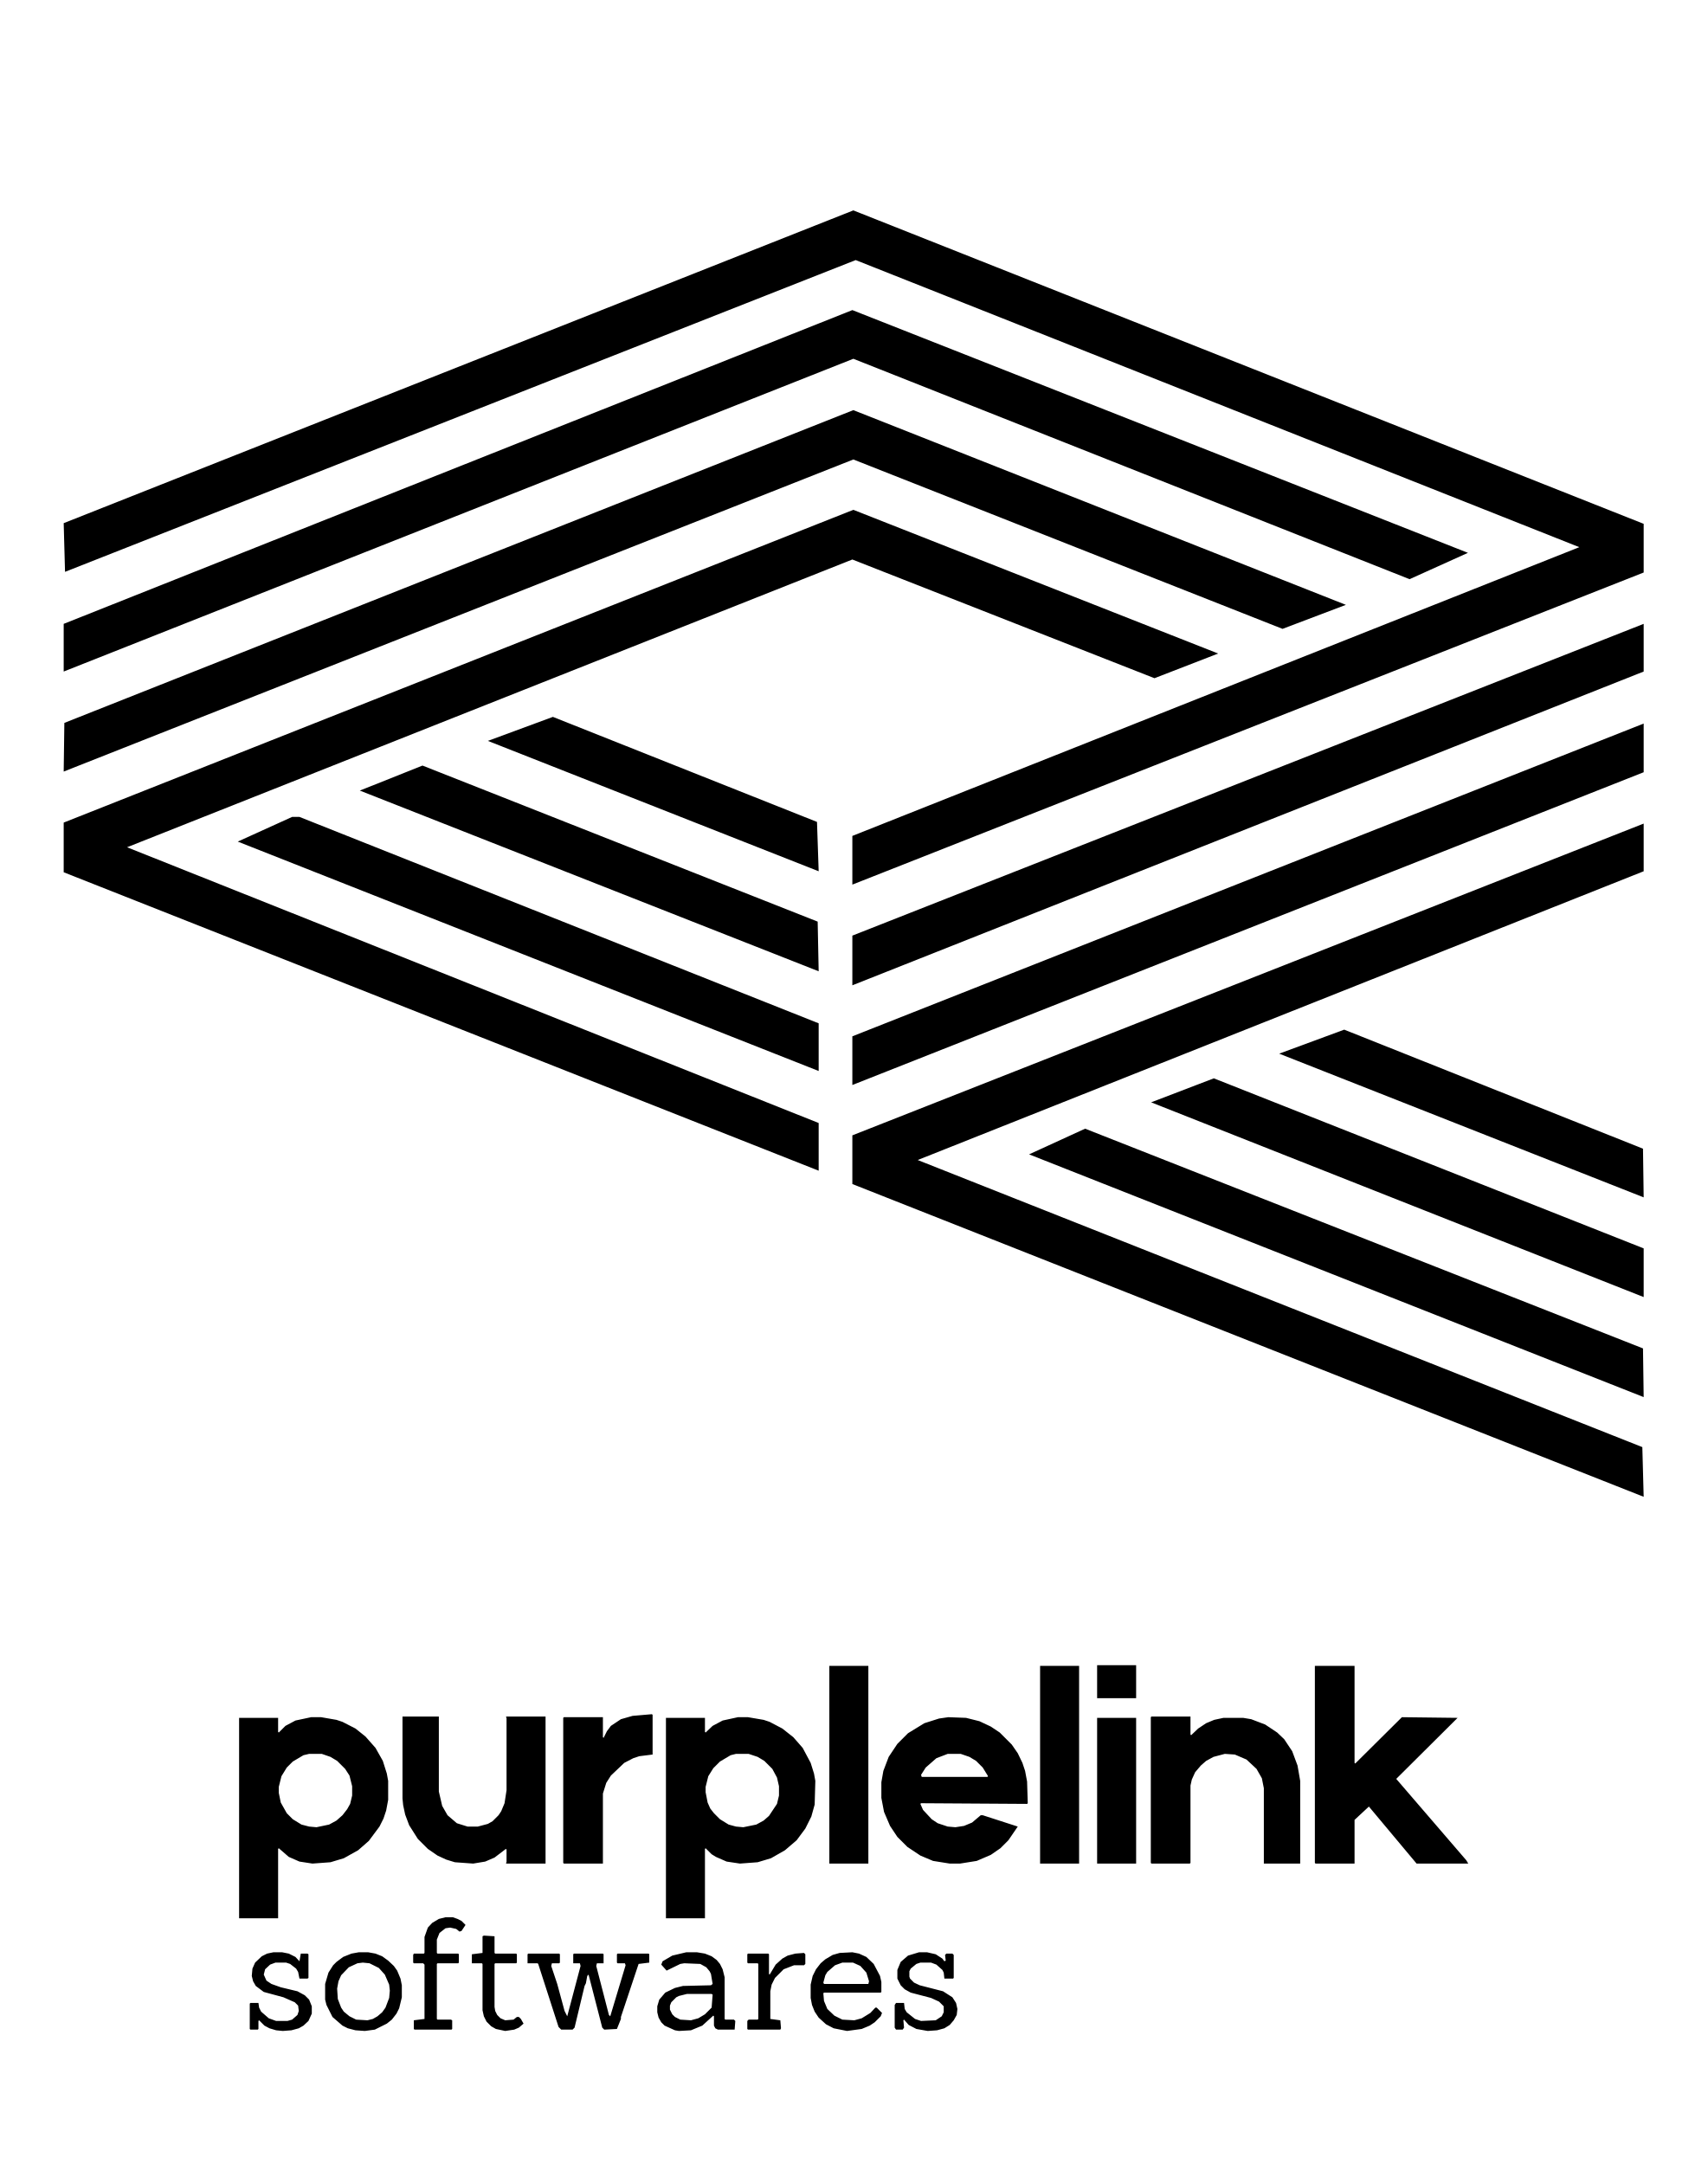
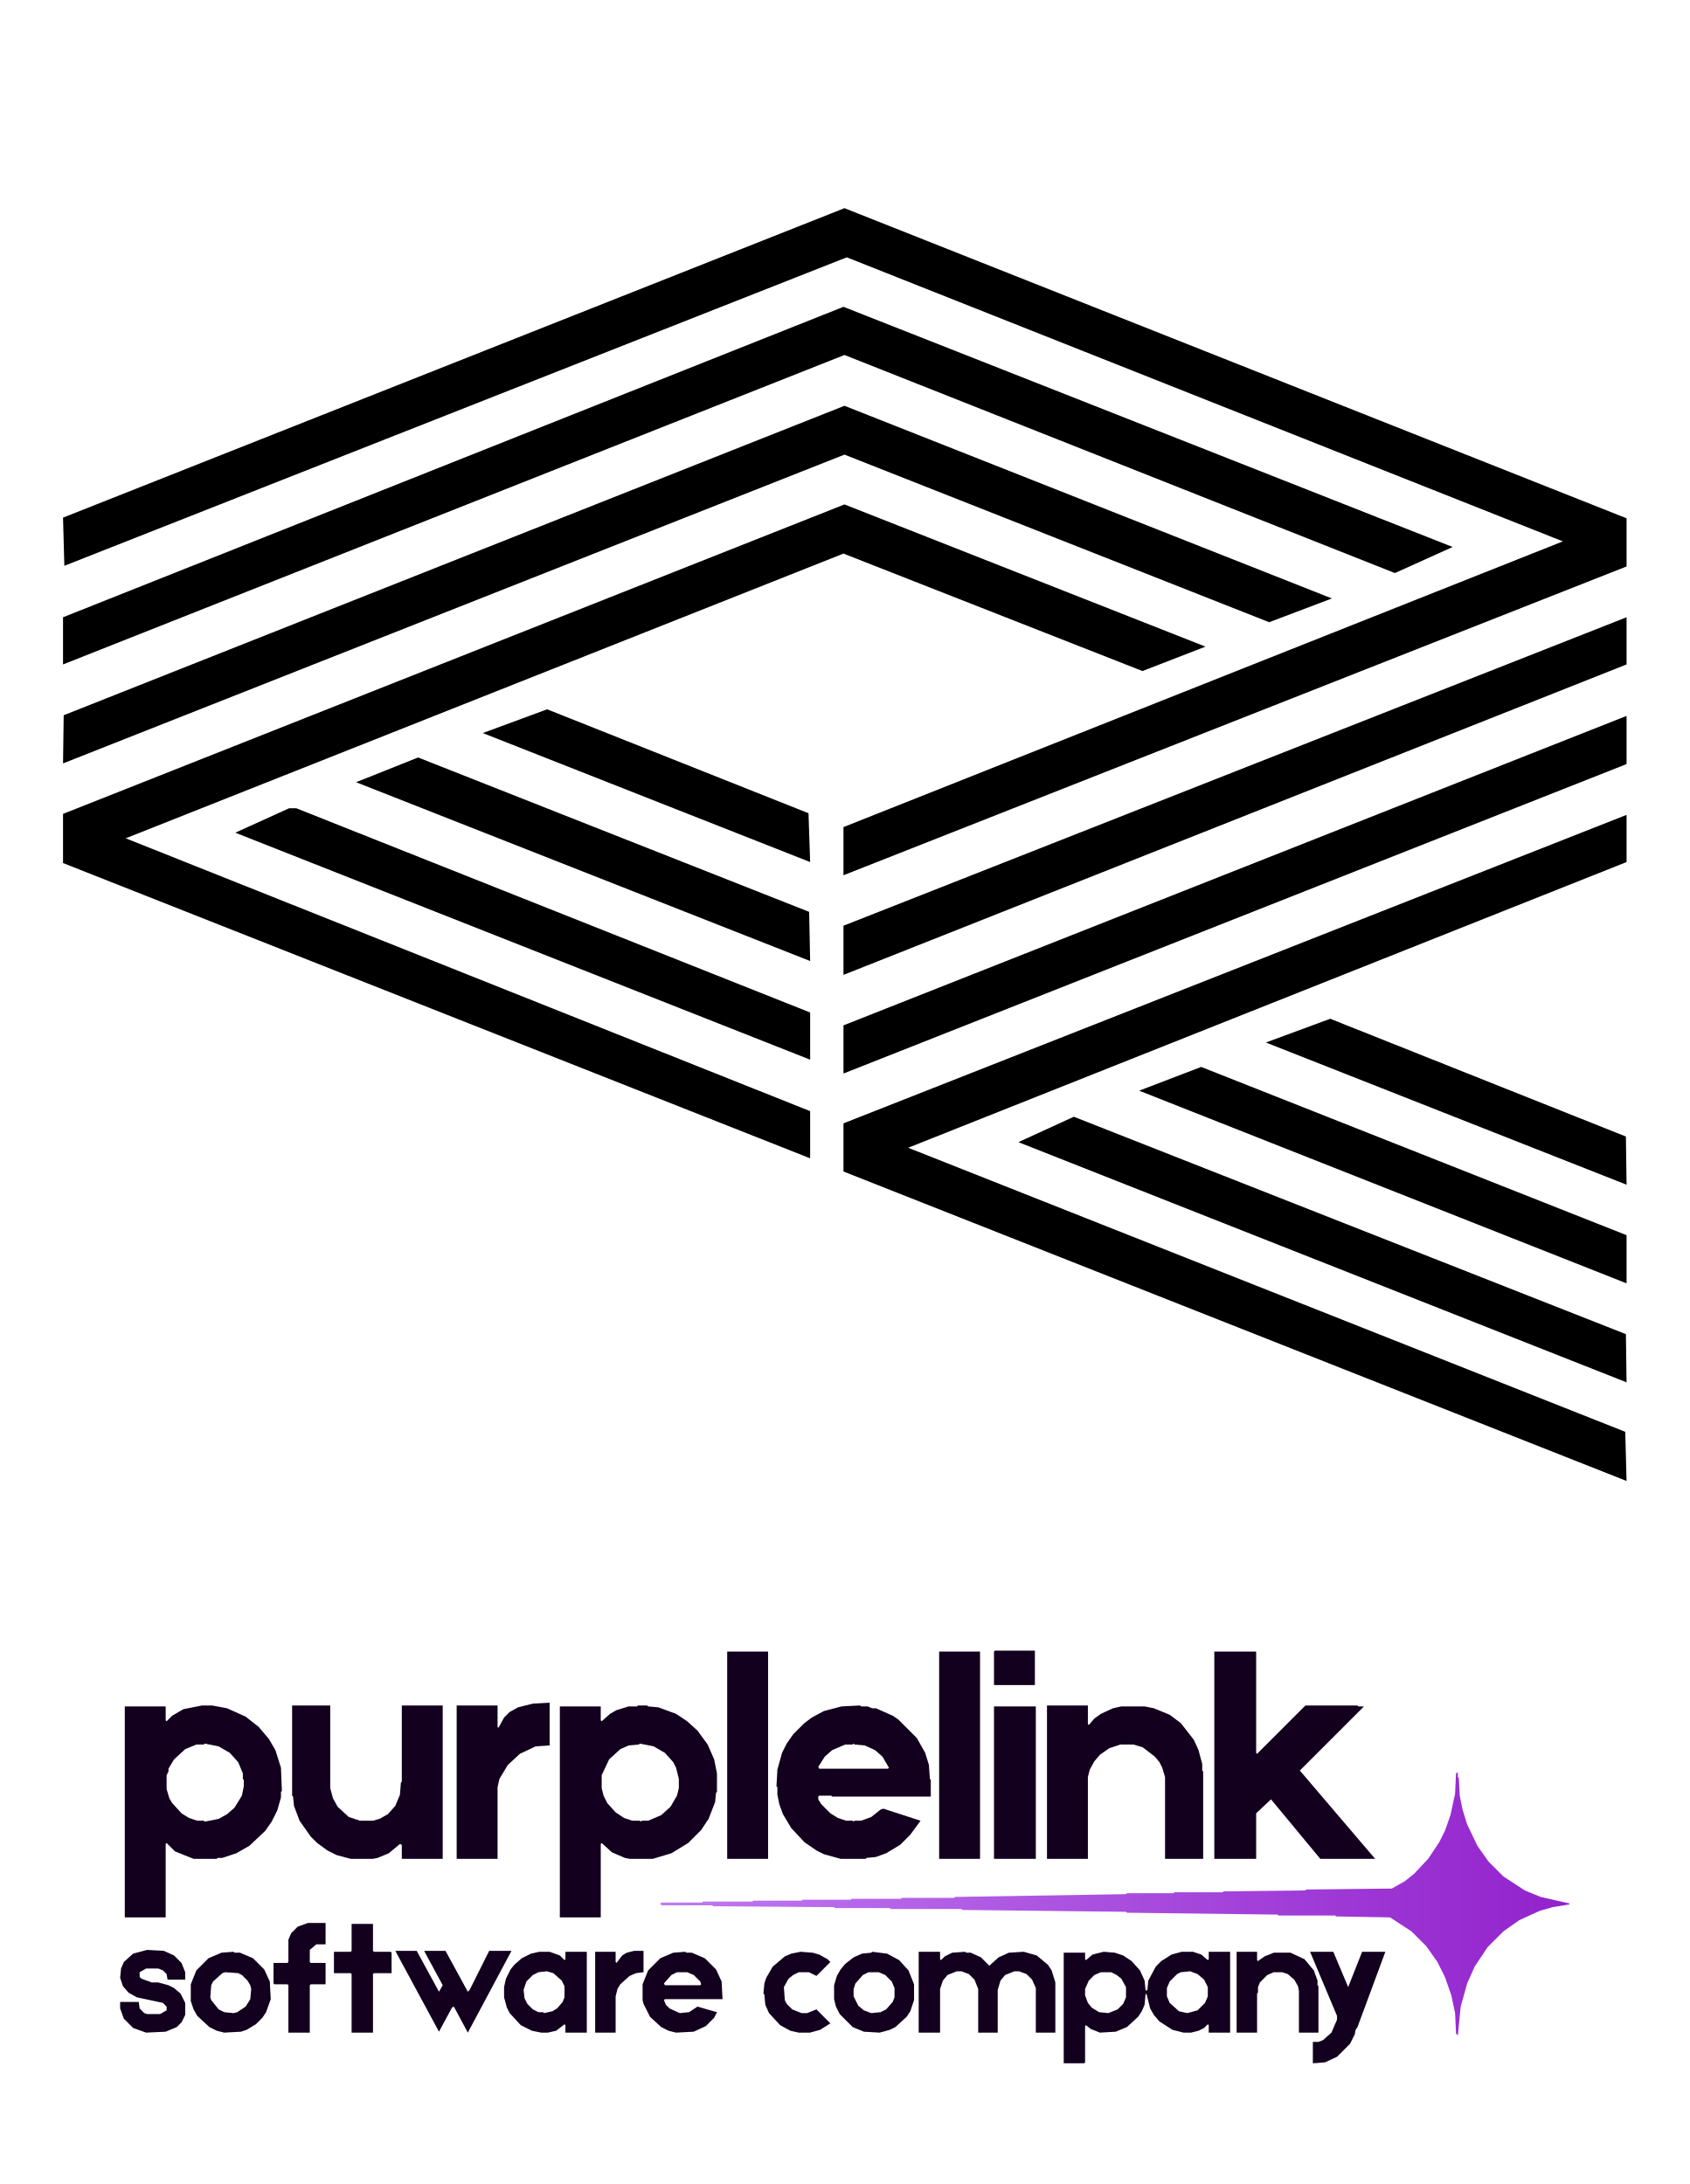
- <svg xmlns="http://www.w3.org/2000/svg" role="img" aria-label="Purplelink softwares" viewBox="0 0 512 649">
+ <svg xmlns="http://www.w3.org/2000/svg" role="img" aria-label="Purplelink software company" viewBox="0 0 512 662">
  <defs>
    <linearGradient id="a" x1="0" x2="0" y1="40" y2="472" gradientUnits="userSpaceOnUse">
      <stop offset="0" stop-color="oklch(70% 0.18 310)" />
      <stop offset="1" stop-color="oklch(52% 0.24 310)" />
    </linearGradient>
  </defs>
+   <defs>
+     <linearGradient id="pl-accent" x1="0" y1="0" x2="1" y2="0">
+       <stop offset="0" stop-color="#c07af1" />
+       <stop offset="1" stop-color="#9222cc" />
+     </linearGradient>
+   </defs>
  <path fill="url(#a)" fill-rule="evenodd" d="M308.6 346.2L492.9 419L492.7 404.4L325.4 338.5ZM345.2 330.6L492.9 389L492.9 374.4L364 323.4ZM383.6 316L492.9 359.1L492.7 344.5L403.1 308.8ZM492.9 247L255.6 340.5L255.6 355.1L492.9 448.9L492.5 434L275.2 347.9L492.9 261.3ZM71.3 252.4L245.5 321.2L245.5 306.9L89.8 245L87.6 245ZM107.9 237.1L245.5 291.3L245.2 276.4L126.7 229.6ZM492.9 217L255.6 310.8L255.6 325.4L492.9 231.6ZM146.3 222.2L245.5 261.3L245 246.5L165.8 215ZM492.9 187.1L255.6 280.6L255.6 295.5L492.9 201.4ZM365.3 196L255.9 152.9L19.1 246.7L19.1 261.6L245.5 351.1L245.5 336.8L38.1 254.1L255.6 167.8L346.2 203.4ZM403.6 181.4L255.9 123L19.3 216.8L19.1 231.4L255.9 137.8L384.6 188.6ZM440.2 165.8L255.6 93L19.1 187.1L19.1 201.4L255.9 107.6L422.7 173.7ZM19.1 156.9L19.5 171.5L256.6 78L473.6 164.1L255.6 250.7L255.6 265.3L492.9 171.7L492.9 157.1L255.9 63.1Z" />
-   <path fill="oklch(14% 0.07 310)" fill-rule="evenodd" d="M158.2 586.1L158.2 588.8L161.2 588.8L161.4 589L167.5 607.9L168.3 608.7L171.7 608.7L172.3 608.1L175.3 595.6L175.7 594.8L176.1 592.6L176.5 592.2L180.6 608.1L181.2 608.7L185 608.5L186.2 605.5L186.2 604.9L191.5 589L194.7 588.6L194.7 586.1L194.5 585.9L185.2 585.9L185 586.1L185 588.6L185.2 588.8L187.4 588.8L187.6 589.4L183 604.7L182.6 604.3L178.8 589.6L179 588.8L181 588.8L181 586.1L180.8 585.9L172.1 585.9L171.9 586.1L171.9 588.8L173.9 588.8L174.1 589.6L170.1 604.7L169.3 603.1L167.1 595L165.3 589.6L165.5 588.8L167.7 588.8L167.9 588.6L167.9 586.1L167.7 585.9L158.4 585.9ZM241.1 585.7L238.5 585.9L236.2 586.5L234.6 587.4L232.6 589.2L230.8 592.2L230.6 592L230.6 586.1L230.4 585.9L224.3 585.9L224.1 586.1L224.1 588.6L224.3 588.8L227.2 588.8L227.4 589L227.4 605.5L227.2 605.7L224.5 605.7L224.1 606.1L224.1 608.5L224.3 608.7L234 608.7L234.2 608.3L234 605.9L231 605.5L231 597.2L231.4 595.2L232.4 593.2L235 590.6L238.1 589.4L241.1 589.4L241.5 589L241.5 586.1ZM285.6 585.9L283.8 585.9L283.4 586.3L283.6 588L283.2 588.2L282.6 587.4L280.6 586.1L278 585.5L275.6 585.5L272.3 586.5L270.1 588.4L269.1 590.8L269.1 593.4L270.1 595.4L271.3 596.6L273.1 597.6L279.2 599.2L281.6 600.3L283 601.7L283 603.5L282.4 604.7L280.6 605.9L276.2 606.1L274.4 605.5L271.9 603.5L271.3 602.5L271.1 600.7L268.7 600.7L268.3 601.3L268.3 608.1L268.7 608.7L270.7 608.7L271.1 608.1L270.9 605.9L271.1 605.7L272.5 607.3L274.8 608.5L278.2 609.1L281 608.9L283.2 608.3L284.8 607.3L286 605.9L286.9 604.3L287.1 602.5L286.7 600.7L285.6 599L282.8 597.2L275.8 595.4L274.1 594.6L272.9 593.4L272.7 592.8L272.7 591.2L273.1 590.4L274.8 589L276 588.6L279.2 588.6L280.8 589.2L282.6 590.8L283 591.6L283.2 593.4L285.8 593.4L286 593.2L286 586.3ZM251.8 585.7L249.7 586.3L247.5 587.6L246.1 588.8L244.7 590.6L243.7 592.6L243.1 595.2L243.1 599.2L243.5 601.3L244.3 603.3L245.5 605.1L247.7 607.1L250 608.3L254 609.1L258.4 608.5L260.8 607.5L262.3 606.5L264.1 604.7L264.5 603.7L262.9 602.1L262.5 602.1L261 603.7L258.4 605.3L256.2 605.9L252.6 605.7L250.2 604.5L248.1 602.5L247.1 600.1L246.9 597.8L247.1 597.6L264.1 597.6L264.3 597.4L264.3 594.4L263.9 592.6L262 589L259.8 586.9L257.6 585.9L255.6 585.5ZM246.9 594.6L247.5 592.4L248.1 591.4L250.4 589.4L252.6 588.6L255.8 588.6L258 589.6L259.8 591.6L260.6 594.2L260.4 595L247.1 595ZM198.7 588.2L198.3 589.2L199.9 591L204 589L205.2 588.8L210 589L211.8 590L212.8 591.2L213.2 592L213.7 595L213.2 595.4L204.8 595.6L202.4 596.2L199.5 597.6L197.7 599.7L197.1 601.7L197.1 603.5L197.5 605.1L198.3 606.5L199.3 607.5L202.4 608.9L203.6 609.1L207.2 608.9L210.6 607.5L213.9 604.5L214.1 604.7L214.1 607.5L214.5 608.3L215.3 608.7L220.3 608.7L220.5 606.1L220.1 605.7L217.5 605.7L217.3 605.5L217.3 593L216.7 590.6L215.9 589L214.9 587.8L213.4 586.7L211.4 585.9L209 585.5L205.8 585.5L201.6 586.5ZM200.9 602.7L200.9 601.5L201.3 600.5L202.8 599L203.6 598.6L206 598L213.4 598L213.7 598.2L213.4 602.1L211.4 604.1L209.4 605.3L207.2 605.9L204 605.7L202.4 604.9L201.6 604.1ZM105.4 585.9L102.9 586.9L100.9 588.4L99.9 589.4L98.5 591.6L97.5 595L97.5 599.7L97.9 601.3L99.7 604.9L102.7 607.5L104.3 608.3L106.6 608.9L109.4 609.1L112.4 608.7L116 606.9L117.5 605.7L118.9 603.9L119.7 602.3L120.5 599L120.5 595.4L120.1 593.4L119.1 591L118.1 589.6L116.4 588L114.6 586.7L112.6 585.9L110.4 585.5L107.6 585.5ZM107.2 588.8L108.8 588.6L110.8 588.8L113.6 590.2L115.4 592.2L116.7 595.2L116.9 597L116.7 599.2L115.6 602.1L114.6 603.5L113.2 604.7L111.8 605.5L110.2 605.9L106.8 605.7L104.8 604.7L103.1 603.3L102.3 602.1L101.3 599.5L101.1 596.4L101.5 594.2L102.3 592.4L104.6 590ZM92.2 585.9L90.2 585.9L89.8 588.2L88.6 586.9L86.6 585.9L84.6 585.5L82 585.5L80.1 585.9L78.5 586.7L76.5 588.6L75.7 590.4L75.5 592.6L75.9 594.2L76.7 595.6L79.1 597.4L85 599L88.4 600.5L89.4 601.5L89.6 603.1L89.2 604.3L87.6 605.7L86.2 606.1L82.8 606.1L80.6 605.3L78.3 603.3L77.7 602.1L77.5 600.7L75.1 600.7L74.9 600.9L74.9 608.5L75.1 608.7L77.3 608.7L77.5 608.5L77.5 606.1L77.7 605.9L79.3 607.5L80.8 608.3L82.8 608.9L84.8 609.1L87.4 608.9L89.6 608.3L91 607.5L92.5 606.1L93.5 603.9L93.5 601.7L92.7 599.7L91.4 598.4L89.2 597.2L84.2 596L81.4 595L79.9 594L79.1 592.2L79.5 590.6L81 589.2L82.6 588.6L85.8 588.6L87 589L88.8 590.4L89.4 591.4L89.8 593.4L92.2 593.4L92.5 593.2L92.5 586.1ZM145.1 580.5L144.7 580.7L144.7 585.7L141.5 586.1L141.5 588.8L144.5 588.8L144.7 589L144.7 602.9L145.1 604.7L145.9 606.3L147.3 607.7L148.7 608.5L151.5 609.1L154.2 608.7L155.6 608.1L157 606.9L156.2 605.5L155.6 604.9L155 604.9L154 605.7L151.5 605.9L150.1 605.3L149.1 604.3L148.5 603.1L148.3 601.9L148.3 589L148.5 588.8L154.8 588.8L155 588.6L155 586.1L154.8 585.9L148.5 585.9L148.3 585.7L148.3 580.7ZM137.2 575.5L135.8 575L133.6 575L131.6 575.5L129.6 576.7L128.3 578.1L127.3 580.9L127.3 585.7L127.1 585.9L124.1 585.9L123.9 586.3L123.9 588.6L124.1 588.8L126.9 588.8L127.3 589.2L127.3 605.5L124.1 605.9L124.1 608.5L124.3 608.7L135.4 608.7L135.6 608.5L135.6 605.9L135.2 605.7L131.2 605.7L131 605.5L131 589L131.2 588.8L137.4 588.8L137.6 588.6L137.6 586.1L137.4 585.9L131.2 585.9L131 585.7L131 581.7L131.8 579.7L133.6 578.3L135 578.1L136.8 578.5L137.8 579.3L138.4 579.1L139.6 577.3L138.4 576.1ZM329 515.2L329 558.9L340.7 558.9L340.7 515.2ZM281.6 515.4L277.2 516.8L272.3 519.8L269.1 523L266.5 526.9L264.9 531.1L264.3 534.5L264.3 539.2L265.1 543.4L266.9 547.6L269.1 550.9L272.1 553.9L276 556.5L279.8 558.1L284.8 558.9L287.9 558.9L292.9 558.1L297.1 556.3L300 554.3L302.4 551.9L305.2 547.8L294.7 544.4L294.1 544.4L291.5 546.6L289.1 547.6L286.5 548L284.2 547.8L281.2 546.8L279.4 545.6L276.8 542.8L276 541L276.2 540.8L308 541L308.2 540.8L308 534.3L307.4 531.1L306.6 528.7L305.2 525.8L303.4 523.2L299.8 519.6L297.1 517.8L293.7 516.2L289.7 515.2L284.4 515ZM276.2 532.3L277.6 530.1L280.8 527.3L284.2 526L288.1 526L290.7 526.9L292.7 528.1L294.7 530.1L296.3 532.7L296.1 532.9L276.4 532.9ZM234.6 518.4L230.8 516.4L229 515.8L224.3 515L221.3 515L216.7 516L213.7 517.6L211.6 519.6L211.4 519.4L211.4 515.2L199.7 515.2L199.7 575.3L211.4 575.3L211.4 554.5L211.6 554.3L213.4 556.1L214.7 556.9L217.9 558.3L221.9 558.9L227.2 558.5L231.2 557.3L235.4 554.9L238.9 551.9L241.5 548.4L243.3 544.8L244.3 541.2L244.5 534.1L244.1 531.9L243.1 528.7L240.7 524.2L237.9 521ZM219.1 526.4L220.7 526L224.5 526L227.2 526.9L229.2 528.1L231.6 530.5L233 533.1L233.6 535.7L233.6 538.5L233 541L230.6 544.6L229 546L226.8 547.2L222.9 548L220.7 547.8L218.5 547.2L215.9 545.6L214.1 543.8L213 542.4L212.2 540.6L211.6 537.5L211.6 535.9L212.4 532.7L213.9 530.3L215.9 528.3ZM106.6 518.4L102.7 516.4L100.9 515.8L96.3 515L93.3 515L88.6 516L85.6 517.6L83.6 519.6L83.4 519.4L83.4 515.2L71.7 515.2L71.7 575.3L83.4 575.3L83.4 554.5L83.6 554.3L86.6 556.9L89.8 558.3L93.7 558.9L99.1 558.5L103.1 557.3L107.4 554.9L110.6 552.1L113.8 547.8L115 545.4L115.8 543L116.4 539.8L116.4 534.1L116 531.9L114.8 528.1L112.6 524.2L109.6 520.8ZM91 526.4L92.7 526L96.5 526L99.1 526.9L101.1 528.1L103.5 530.5L104.8 532.5L105.6 535.7L105.6 538.5L105 541L104.1 542.6L102.7 544.4L100.9 546L98.7 547.2L94.9 548L92.7 547.8L90.4 547.2L87.8 545.6L86 543.8L84.2 540.6L83.6 537.7L83.6 535.9L84.4 532.7L86 530.1L87.8 528.3ZM345.1 515L345.1 558.7L345.3 558.9L356.8 558.9L357 558.7L357 535.5L357.4 533.7L358.4 531.5L360.1 529.5L361.7 528.1L363.9 526.9L367.3 526L370.3 526.2L373.8 527.7L376.8 530.5L378.4 533.3L379 536.3L379 558.9L389.9 558.9L389.9 534.1L389.1 529.5L387.5 525.2L385.1 521.6L383 519.6L379.4 517.2L375.2 515.6L372.8 515.2L366.9 515.2L364.1 515.8L361.7 516.8L359.3 518.4L357.2 520.4L357 520.2L357 514.8L345.3 514.8ZM120.7 514.8L120.7 539.4L120.9 541.4L121.5 544.2L122.7 547.4L125.3 551.5L128.3 554.5L131.2 556.5L133.8 557.7L136.4 558.5L141.9 558.9L145.5 558.3L148.3 557.1L151.7 554.5L151.9 554.7L151.9 558.5L151.7 558.7L151.9 558.9L163.6 558.9L163.6 514.8L151.9 514.8L151.7 515L151.9 515.2L151.9 536.9L151.3 540.8L150.3 543.2L149.5 544.4L147.7 546.2L146.3 547L143.3 547.8L140.2 547.8L137 546.8L134.2 544.4L132.6 541.6L131.6 537.3L131.6 514.8ZM195.5 514.1L189.7 514.6L186.2 515.6L183.2 517.6L182 519.2L181 521.2L180.8 521L180.8 515L169.1 515L168.9 515.2L168.9 558.7L169.1 558.9L180.8 558.9L180.8 537.9L181.8 534.7L183.2 532.5L187.2 528.7L189.9 527.3L191.7 526.7L195.7 526.2L195.7 514.3ZM394.3 499.6L394.3 558.7L394.5 558.9L406.2 558.9L406.2 545.8L410.5 541.8L424.8 558.9L440.3 558.9L439.7 557.9L418.7 533.5L437.1 515.2L420.4 515L406.4 528.9L406.2 528.7L406.2 499.6ZM311.9 499.6L311.9 558.9L323.6 558.9L323.6 499.6ZM248.7 499.6L248.7 558.9L260.4 558.9L260.4 499.6ZM329 499.4L329 509.3L340.7 509.3L340.7 499.4Z" />
+   <g transform="translate(35.84 499.77) scale(0.28171)">
+     <path fill="#12001e" fill-rule="evenodd" d="M1363 326L1338 326L1323 364L1307 326L1282 326L1311 395L1311 399L1305 413L1296 421L1291 423L1285 423L1285 446L1298 445L1311 439L1325 425L1330 415L1331 410L1333 407ZM1203 326L1203 413L1225 413L1225 371L1226 370L1226 364L1228 359L1236 351L1243 348L1252 348L1258 350L1265 356L1269 363L1270 368L1270 413L1291 413L1291 363L1290 362L1290 357L1286 346L1276 334L1261 327L1243 327L1233 331L1226 336L1225 335L1225 326ZM1017 327L1017 446L1039 446L1040 445L1040 406L1041 405L1046 409L1056 413L1073 412L1085 407L1097 396L1101 390L1104 383L1105 372L1106 371L1110 387L1114 394L1120 401L1134 410L1146 413L1154 413L1162 411L1168 408L1172 404L1173 405L1173 413L1196 413L1196 326L1173 326L1173 334L1172 335L1165 329L1156 326L1144 326L1133 329L1122 336L1116 342L1108 357L1107 367L1106 368L1105 367L1104 357L1099 346L1090 336L1081 330L1072 327L1060 326L1048 329L1041 335L1040 334L1040 327ZM1057 348L1068 348L1074 351L1079 355L1084 364L1084 375L1081 382L1075 388L1065 392L1055 391L1047 386L1043 381L1040 373L1040 366L1044 357L1050 351ZM1153 347L1161 350L1168 356L1172 364L1172 374L1169 381L1161 389L1150 392L1141 390L1131 381L1128 374L1128 365L1131 358L1139 350L1143 348ZM861 326L861 413L884 413L884 366L887 357L892 351L902 347L907 347L915 350L921 356L925 366L925 413L946 413L946 367L949 357L954 351L964 347L969 347L977 350L983 356L987 365L987 413L1008 413L1008 359L1004 346L1000 340L988 330L974 326L958 327L947 332L937 341L928 332L917 327L912 327L911 326L897 327L889 331L885 335L884 334L884 326ZM811 326L810 327L800 328L791 332L782 339L777 345L773 352L770 362L770 377L772 385L776 393L790 407L802 412L819 413L830 410L836 407L848 396L852 390L856 378L856 361L850 346L840 335L827 328ZM807 348L818 348L825 351L832 358L835 365L835 375L833 380L826 388L820 391L810 392L802 389L796 384L791 374L791 366L793 360L801 351ZM734 326L724 328L717 331L704 342L697 354L695 360L694 371L695 372L696 383L700 392L712 405L723 411L732 413L744 413L755 410L766 403L751 388L741 392L735 392L725 388L719 382L717 378L716 364L721 355L726 351L732 348L743 348L751 352L766 337L763 334L754 329L747 327ZM597 327L583 333L570 346L564 361L564 378L565 382L572 396L584 407L592 411L600 413L619 412L632 406L641 397L644 391L623 385L614 391L604 392L593 387L589 383L587 378L588 377L650 377L649 358L643 345L631 333L617 327L611 327L610 326ZM587 360L595 351L601 348L612 348L619 351L626 358L627 361L626 362L588 362ZM426 340L422 345L417 355L415 364L415 375L418 386L421 392L433 405L445 411L455 413L462 413L471 411L480 404L481 405L481 413L504 413L504 326L481 326L481 334L480 335L475 330L464 326L453 326L444 328L434 333ZM461 347L468 349L477 357L480 363L480 375L478 380L472 387L467 390L458 392L457 391L452 391L446 388L440 382L437 376L436 367L439 358L446 351L452 348ZM111 327L97 333L84 346L78 361L78 379L81 388L85 395L98 407L106 411L114 413L132 412L138 410L148 404L155 397L159 391L164 377L163 358L157 345L145 333L131 327L125 327L124 326ZM112 349L115 348L129 349L133 351L139 357L142 362L143 366L142 377L137 385L128 391L124 392L114 391L108 388L100 378L99 375L100 362L102 358ZM565 325L555 325L547 327L542 330L536 338L535 337L535 326L513 326L513 413L535 413L535 374L537 366L540 361L550 352L557 349L565 348ZM298 325L345 412L359 386L361 385L376 413L423 325L399 325L378 367L376 369L352 325L329 325L349 362L345 369L321 325ZM16 328L6 337L3 344L2 354L5 363L11 370L20 375L48 381L52 385L52 389L45 393L31 393L28 392L23 387L22 380L2 380L2 387L6 398L16 408L30 413L51 412L63 407L68 402L72 394L72 381L67 371L60 365L54 362L43 359L36 359L25 355L23 353L23 348L30 344L43 344L48 346L52 350L53 356L72 356L72 348L68 338L60 330L49 325L31 324ZM251 296L251 325L250 326L232 326L232 349L250 349L251 350L251 413L274 413L274 350L275 349L294 349L294 327L293 326L275 326L274 325L274 296ZM223 295L204 295L193 299L186 306L183 313L183 337L182 338L167 338L167 360L168 361L182 361L183 362L183 413L206 413L206 362L207 361L223 361L223 338L207 338L206 337L206 324L213 318L223 318ZM942 62L942 226L987 226L987 62ZM999 61L999 226L1043 226L1043 138L1045 130L1050 121L1056 114L1066 107L1078 103L1092 103L1102 106L1115 116L1120 122L1123 128L1126 138L1126 226L1167 226L1167 132L1166 131L1166 124L1162 109L1157 98L1143 80L1131 71L1114 64L1104 62L1079 62L1070 64L1057 70L1050 75L1044 82L1043 81L1043 61ZM778 62L759 67L746 74L738 80L726 92L719 102L714 112L709 130L708 148L709 149L709 157L711 167L715 178L724 193L738 208L751 217L759 221L777 226L804 226L805 225L815 224L826 220L841 211L852 200L863 185L823 172L820 173L810 181L799 185L792 185L791 186L790 185L783 185L774 182L766 177L756 167L753 162L753 159L754 158L767 158L768 159L874 159L874 141L873 140L872 125L868 112L859 96L839 76L833 72L815 64L811 64L806 62L799 62L798 61ZM753 127L760 116L768 109L782 103L790 103L791 102L792 103L803 104L814 109L822 116L829 128L828 129L754 129ZM600 70L581 63L570 62L569 61L559 61L558 62L549 62L536 66L529 70L520 78L519 77L519 62L475 62L475 289L519 289L519 210L520 209L531 219L545 225L550 226L575 226L595 220L613 209L627 195L635 183L642 165L643 155L644 154L644 134L641 119L634 103L623 88L612 78ZM561 102L576 105L588 112L597 122L600 128L603 140L603 150L601 158L594 170L584 179L570 185L563 185L562 186L561 185L553 185L544 182L535 176L526 166L522 158L520 150L520 136L528 119L540 108L549 104L560 103ZM187 61L187 158L188 159L189 169L195 185L207 202L214 209L225 217L235 222L250 226L274 226L279 225L291 220L303 210L305 211L305 226L349 226L349 61L305 61L305 143L304 144L303 157L298 169L290 178L281 183L274 185L260 185L248 181L236 170L231 161L228 150L228 61ZM137 73L117 64L101 61L90 61L70 65L58 72L52 78L51 77L51 62L7 62L7 289L51 289L51 210L52 209L61 218L81 226L106 226L107 225L112 225L127 220L141 212L158 196L165 186L171 174L175 160L175 154L176 153L175 128L169 109L162 97L151 84ZM93 102L108 105L120 112L129 122L134 134L134 140L135 141L135 148L133 158L125 171L117 178L108 183L93 186L92 185L85 185L76 182L68 177L58 166L55 161L52 151L52 136L54 132L54 129L60 119L72 108L84 103L92 103ZM464 58L446 59L430 63L421 68L415 74L409 85L408 84L408 61L364 61L364 226L408 226L408 149L410 140L419 125L432 113L449 105L464 104ZM1179 3L1179 226L1224 226L1224 177L1240 162L1293 226L1352 226L1271 131L1340 62L1334 62L1333 61L1277 61L1225 113L1224 112L1224 3ZM883 3L883 226L927 226L927 3ZM655 3L655 226L699 226L699 3ZM942 3L942 39L986 39L986 2L943 2Z" />
+     <path fill="url(#pl-accent)" fill-rule="evenodd" d="M1561 274L1530 267L1513 260L1490 245L1474 229L1462 212L1451 189L1446 173L1443 158L1442 139L1441 138L1441 133L1439 134L1438 156L1433 179L1427 196L1421 208L1409 226L1394 242L1384 250L1370 258L1278 259L1277 260L1189 261L1188 262L1136 262L1135 263L1085 263L1084 264L900 267L899 268L843 268L842 269L789 269L788 270L736 270L735 271L683 271L682 272L629 272L628 273L584 273L583 275L585 276L639 276L640 277L770 278L771 279L830 279L831 280L907 280L908 281L1084 283L1085 284L1247 286L1248 287L1309 287L1310 288L1368 289L1391 304L1407 320L1419 337L1427 353L1434 373L1438 392L1439 414L1441 416L1444 385L1451 360L1459 342L1473 321L1490 304L1507 292L1529 282L1543 278L1561 275Z" />
+   </g>
</svg>
